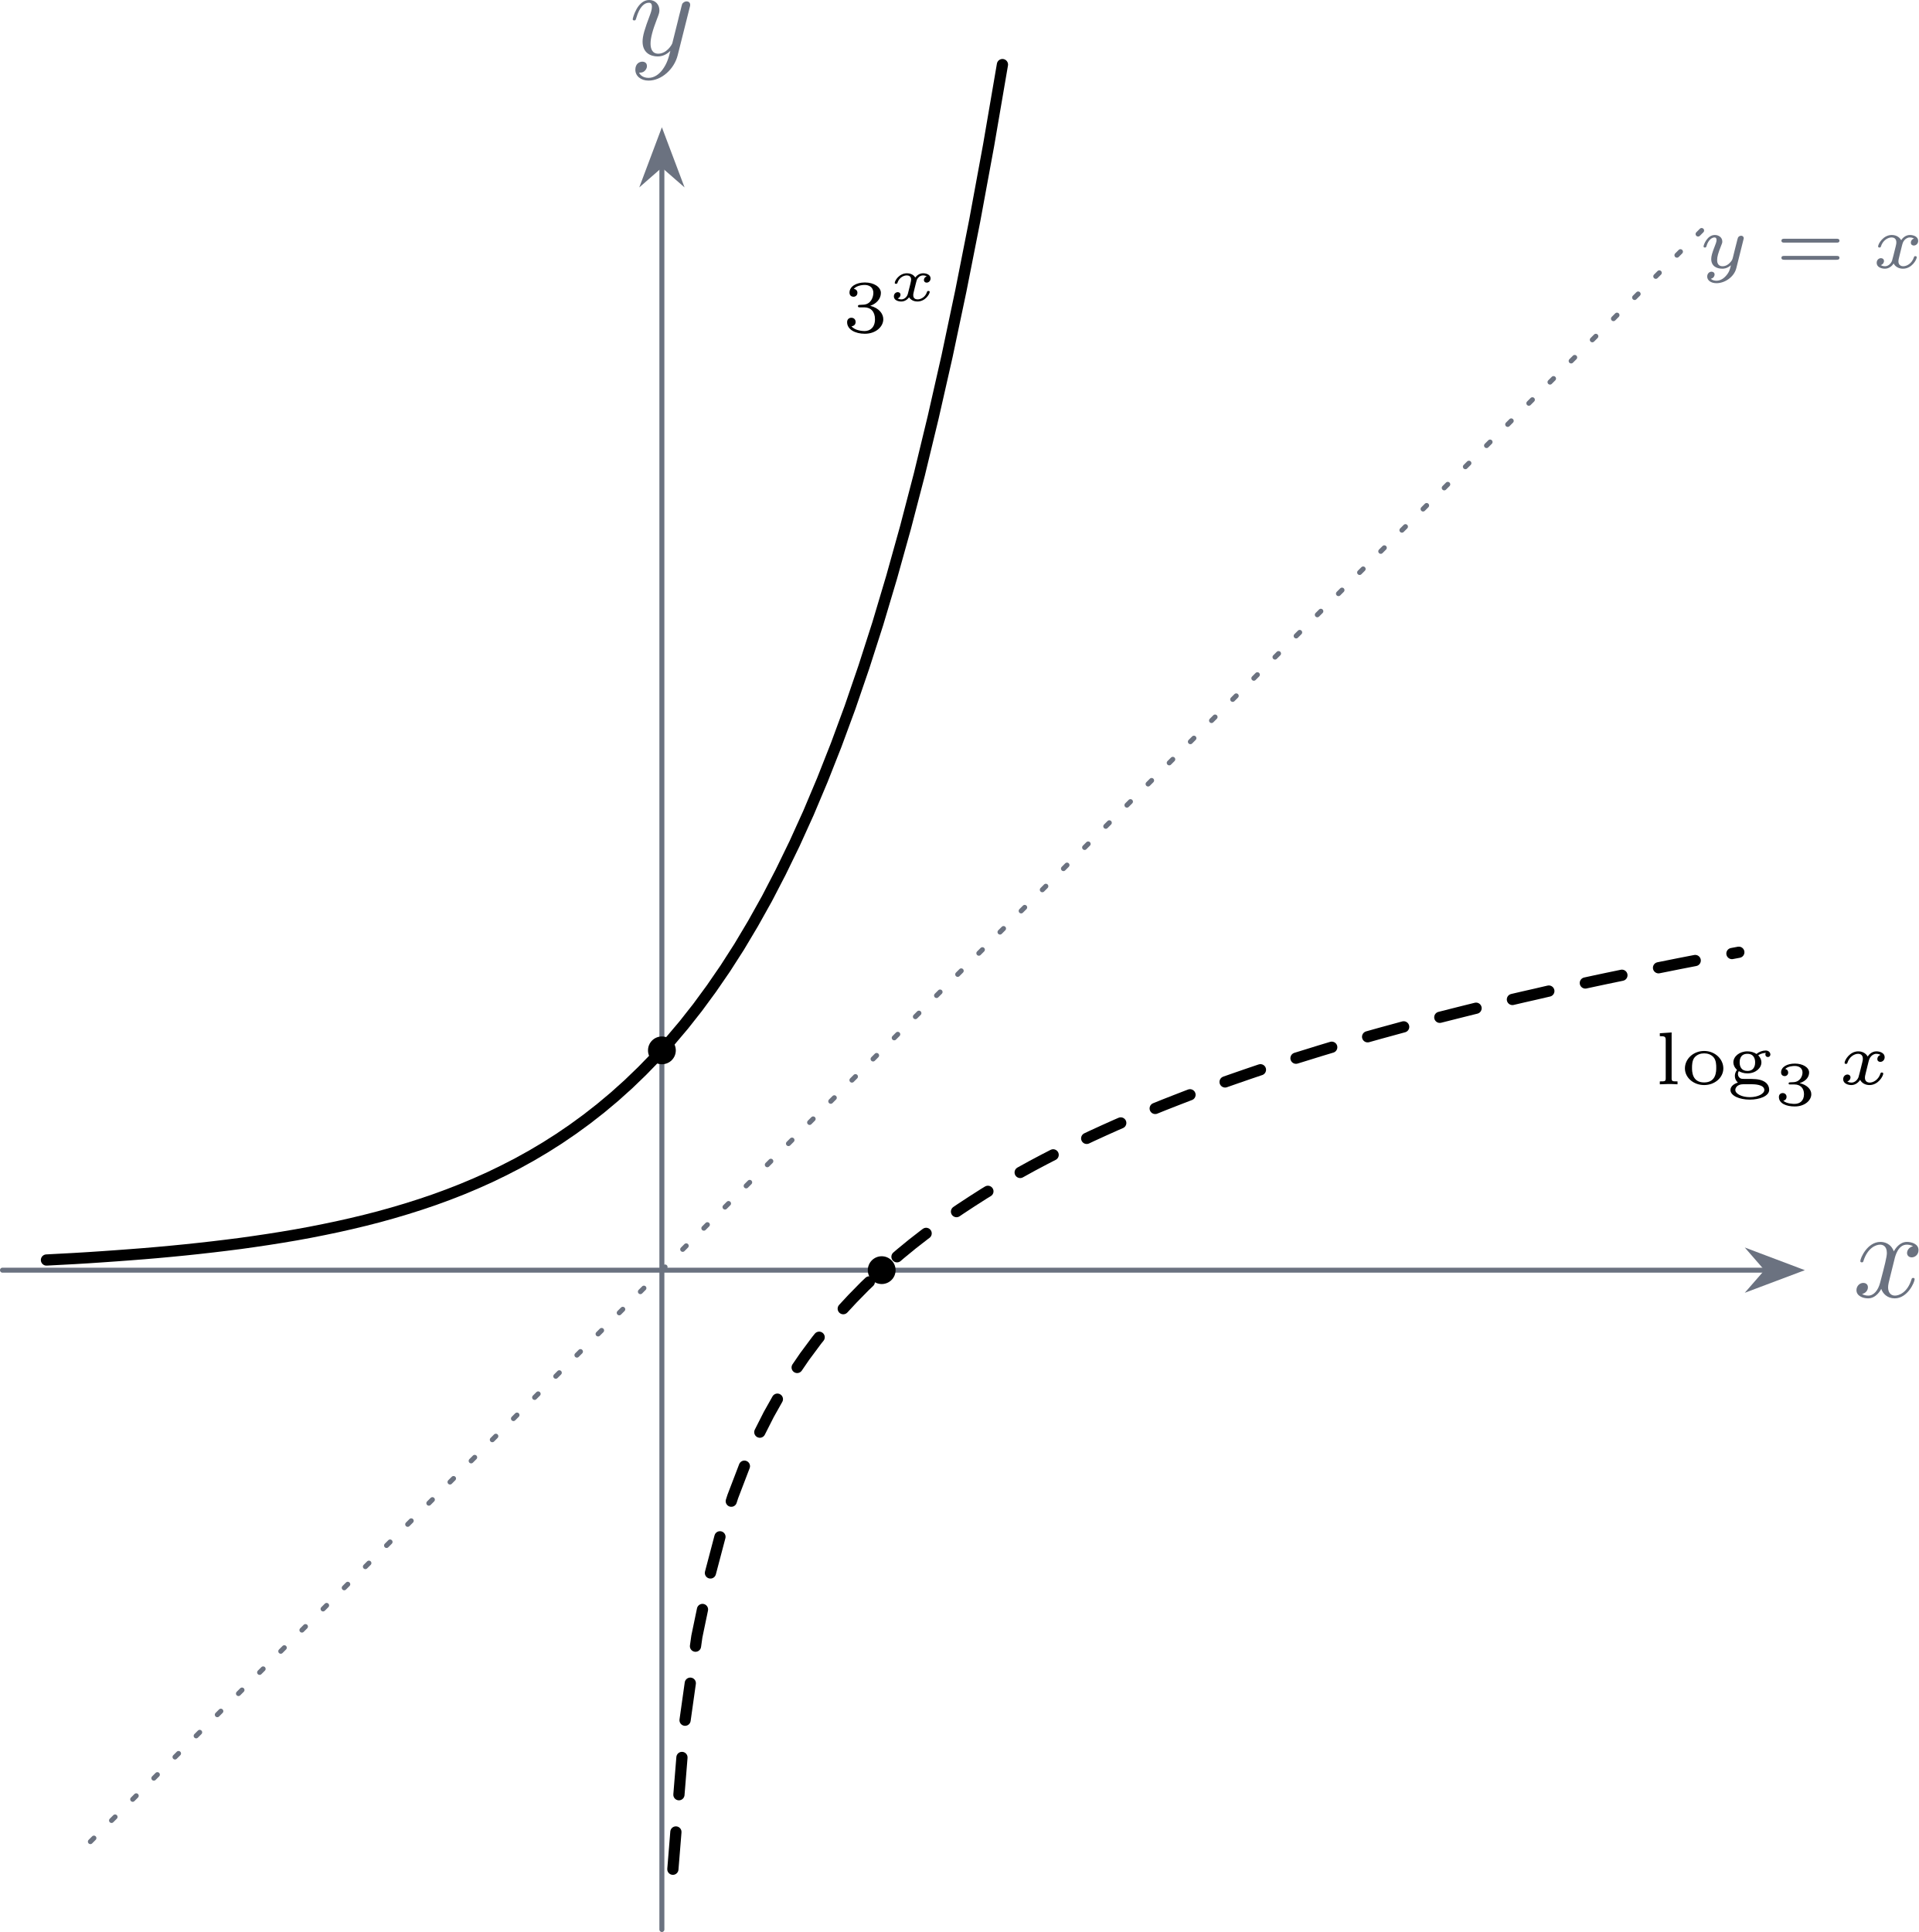
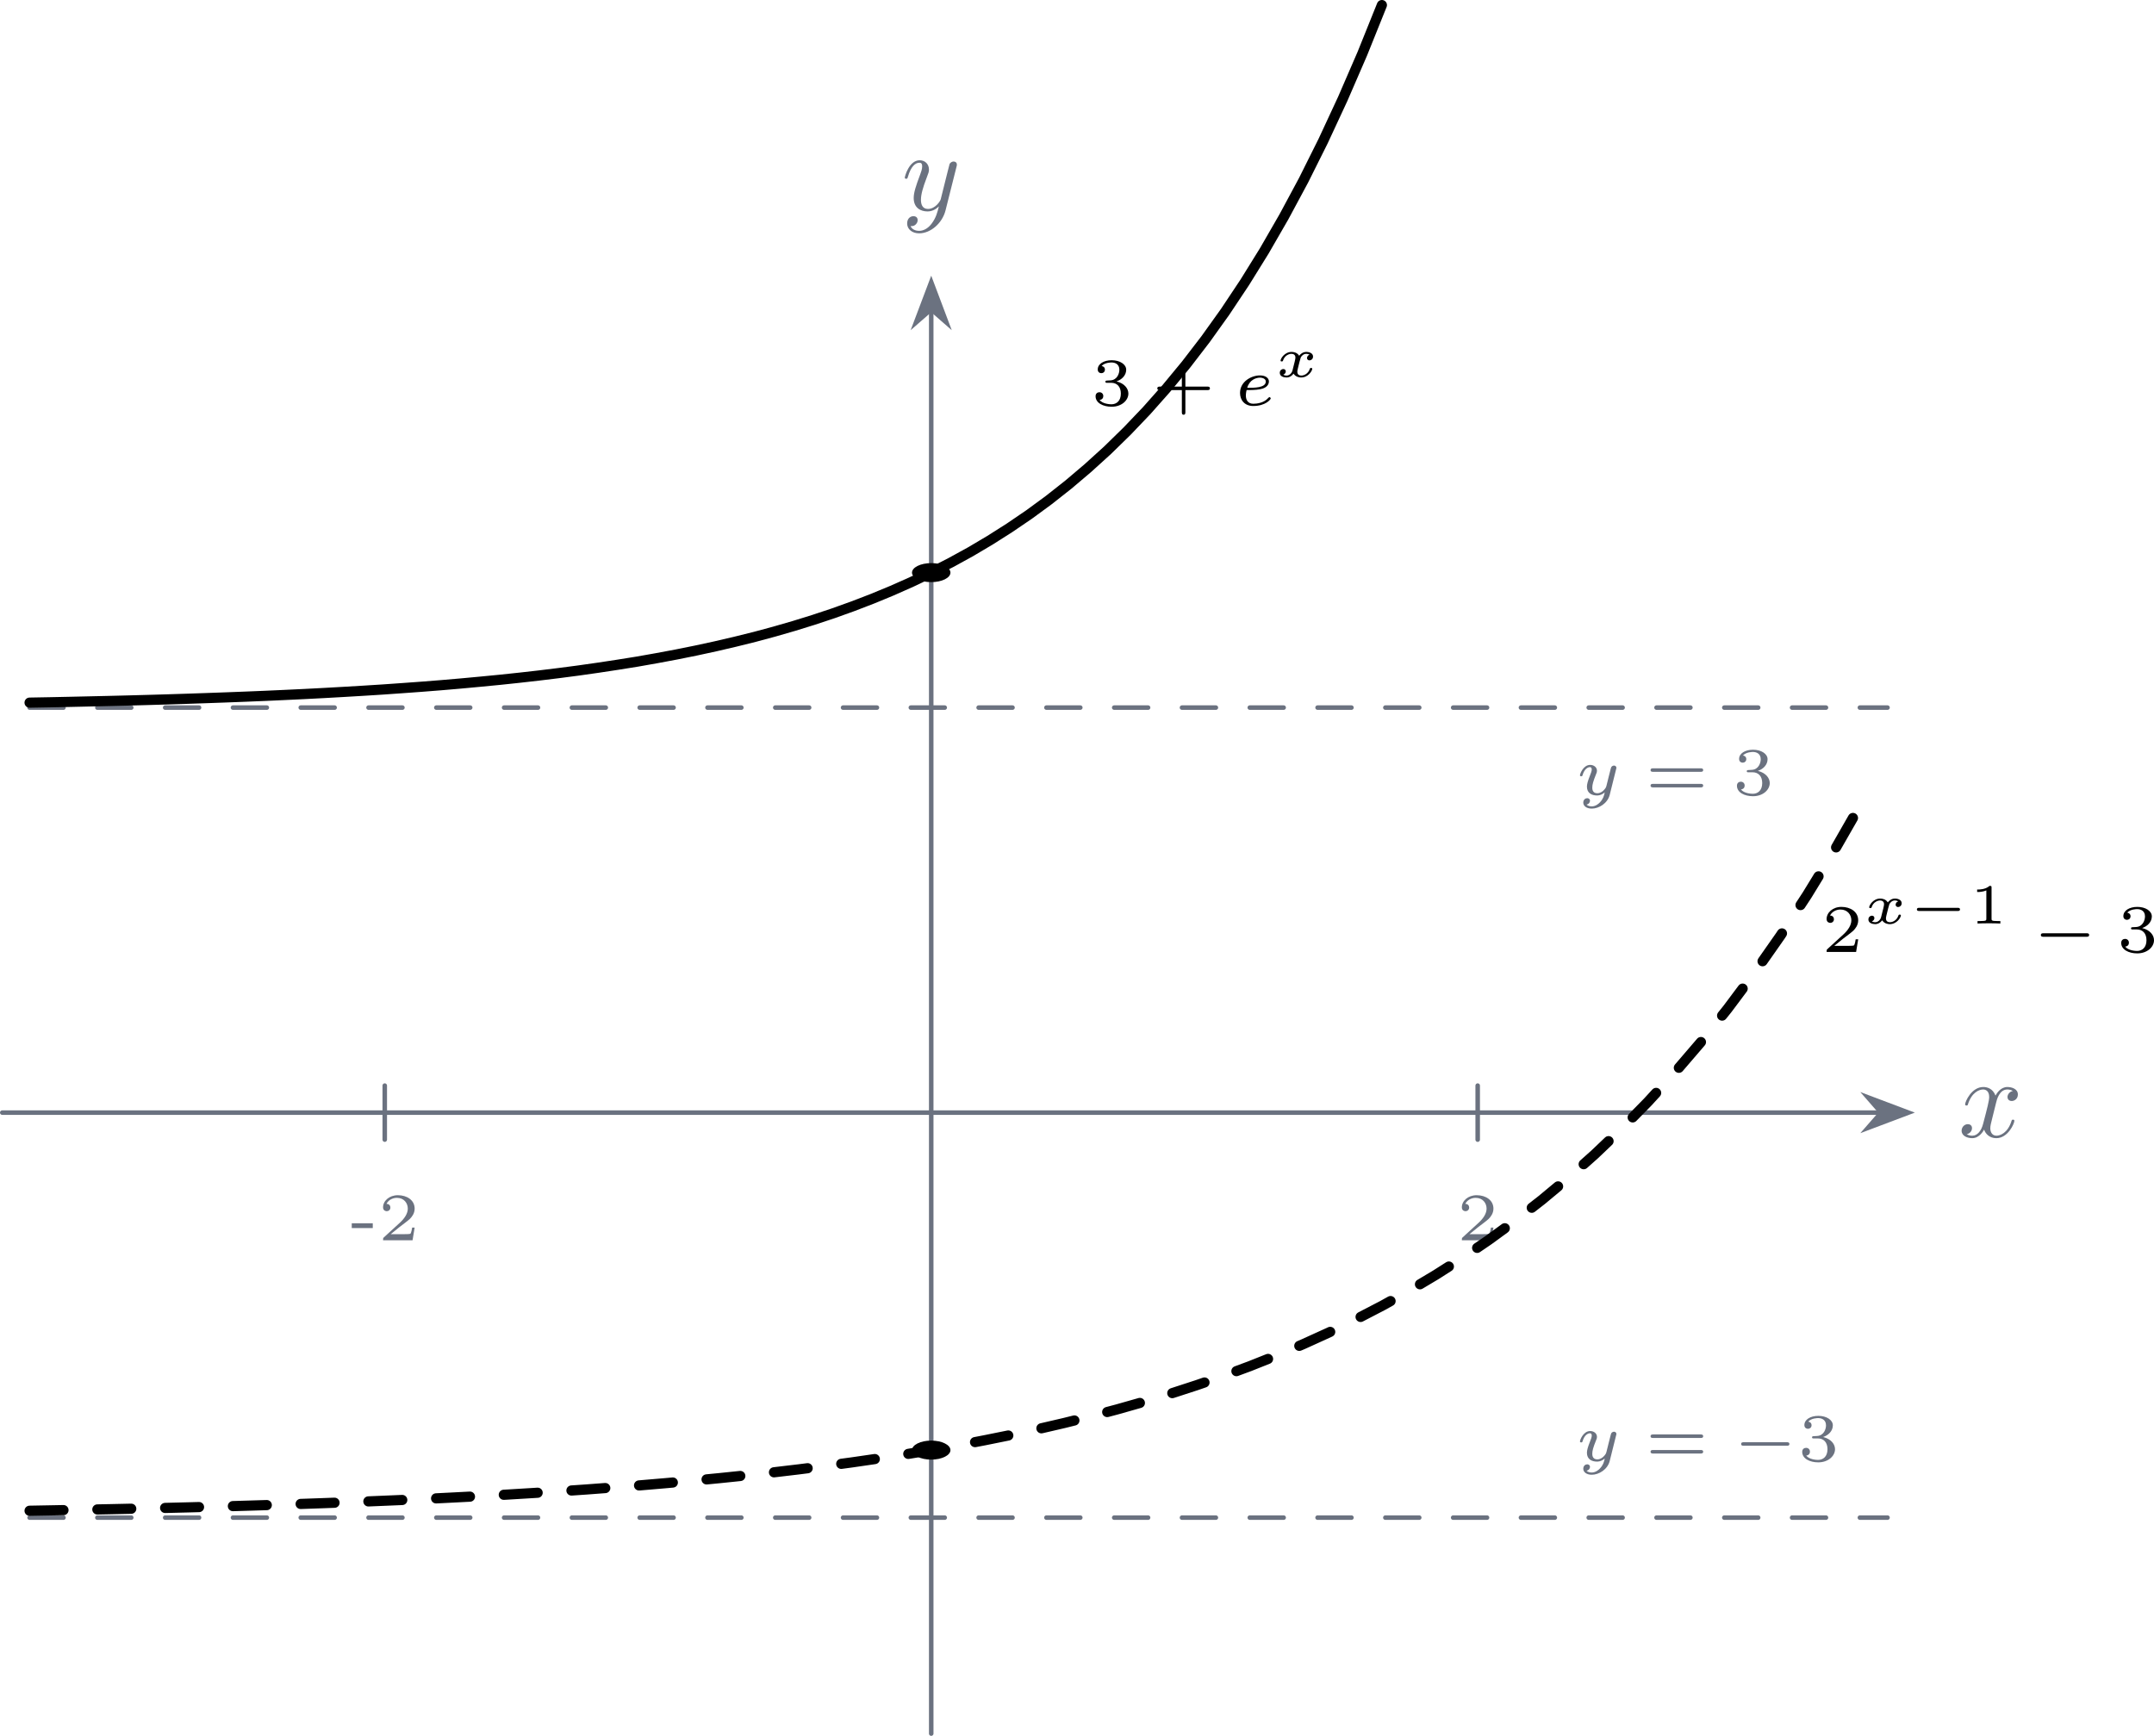
- <svg xmlns="http://www.w3.org/2000/svg" xmlns:xlink="http://www.w3.org/1999/xlink" version="1.1" width="214.758pt" height="216.283pt" viewBox="-0 398.087 214.758 216.283">
+ <svg xmlns="http://www.w3.org/2000/svg" xmlns:xlink="http://www.w3.org/1999/xlink" version="1.1" width="265.934pt" height="214.325pt" viewBox="-0 -.004 265.934 214.325">
  <defs>
-     <path id="g19-51" d="M1.644-1.649C2.102-1.649 2.406-1.365 2.406-.872C2.406-.364 2.092-.095 1.649-.095C1.594-.095 1.001-.095 .747-.354C.951-.384 1.011-.538 1.011-.658C1.011-.842 .872-.961 .707-.961C.548-.961 .399-.857 .399-.648C.399-.13 .986 .11 1.664 .11C2.481 .11 2.989-.384 2.989-.867C2.989-1.275 2.625-1.624 2.057-1.753C2.655-1.948 2.814-2.326 2.814-2.605C2.814-3.014 2.306-3.318 1.679-3.318C1.066-3.318 .573-3.059 .573-2.61C.573-2.376 .762-2.316 .857-2.316C1.001-2.316 1.141-2.421 1.141-2.6C1.141-2.715 1.081-2.854 .902-2.884C1.116-3.113 1.559-3.128 1.664-3.128C2.027-3.128 2.286-2.944 2.286-2.605C2.286-2.316 2.097-1.863 1.574-1.833C1.435-1.828 1.415-1.823 1.285-1.818C1.23-1.813 1.176-1.808 1.176-1.733C1.176-1.649 1.225-1.649 1.315-1.649H1.644Z" />
+     <path id="g19-49" d="M1.983-3.168C1.983-3.318 1.968-3.318 1.803-3.318C1.45-2.999 .897-2.999 .797-2.999H.712V-2.78H.797C.912-2.78 1.235-2.795 1.524-2.919V-.428C1.524-.274 1.524-.219 .996-.219H.747V0C1.021-.02 1.465-.02 1.753-.02S2.486-.02 2.76 0V-.219H2.511C1.983-.219 1.983-.274 1.983-.428V-3.168Z" />
+     <path id="g13-0" d="M4.384-1.106C4.463-1.106 4.598-1.106 4.598-1.245S4.463-1.385 4.384-1.385H1.011C.932-1.385 .797-1.385 .797-1.245S.932-1.106 1.011-1.106H4.384Z" />
+     <path id="g3-0" d="M4.758-1.339C4.854-1.339 5.003-1.339 5.003-1.494S4.854-1.65 4.758-1.65H.992C.897-1.65 .747-1.65 .747-1.494S.897-1.339 .992-1.339H4.758Z" />
+     <path id="g4-101" d="M1.321-1.345C1.716-1.345 2.17-1.375 2.481-1.476C3.001-1.65 3.025-2.014 3.025-2.104C3.025-2.397 2.738-2.636 2.23-2.636C1.494-2.636 .478-2.11 .478-1.088C.478-.454 .891 .06 1.638 .06C2.75 .06 3.186-.532 3.186-.604C3.186-.658 3.12-.723 3.072-.723C3.043-.723 3.037-.717 2.947-.628C2.588-.221 1.979-.137 1.65-.137C1.166-.137 .992-.484 .992-.867C.992-.915 .998-1.112 1.058-1.345H1.321ZM1.112-1.542C1.309-2.248 1.895-2.439 2.23-2.439C2.511-2.439 2.75-2.313 2.75-2.098C2.75-1.542 1.751-1.542 1.112-1.542Z" />
+     <path id="g4-121" d="M3.563-2.295C3.575-2.337 3.581-2.361 3.581-2.379C3.581-2.451 3.527-2.576 3.365-2.576C3.264-2.576 3.162-2.511 3.12-2.427C3.096-2.385 3.055-2.2 3.025-2.086L2.899-1.59L2.714-.843C2.672-.675 2.648-.58 2.409-.353C2.343-.293 2.152-.137 1.895-.137C1.453-.137 1.453-.526 1.453-.634C1.453-.897 1.524-1.166 1.787-1.823C1.847-1.967 1.865-2.008 1.865-2.116C1.865-2.451 1.566-2.636 1.267-2.636C.658-2.636 .365-1.847 .365-1.716C.365-1.686 .389-1.632 .472-1.632S.574-1.668 .592-1.722C.759-2.301 1.076-2.439 1.243-2.439C1.363-2.439 1.405-2.361 1.405-2.224C1.405-2.098 1.327-1.895 1.261-1.733C1.052-1.207 .98-.933 .98-.717C.98-.149 1.405 .06 1.871 .06C1.955 .06 2.236 .06 2.552-.215C2.475 .114 2.421 .347 2.134 .658C2.026 .777 1.757 1.022 1.399 1.022C1.345 1.022 1.088 1.016 .95 .861C1.213 .813 1.249 .58 1.249 .526C1.249 .365 1.118 .299 1.004 .299C.855 .299 .658 .418 .658 .693C.658 .98 .938 1.219 1.405 1.219C2.038 1.219 2.803 .753 2.989 .006L3.563-2.295Z" />
    <path id="g16-120" d="M3.093-1.953C2.864-1.883 2.864-1.664 2.864-1.659C2.864-1.574 2.924-1.455 3.088-1.455C3.228-1.455 3.397-1.574 3.397-1.793C3.397-2.087 3.068-2.202 2.804-2.202C2.481-2.202 2.271-1.993 2.172-1.863C2.007-2.147 1.689-2.202 1.509-2.202C.887-2.202 .533-1.614 .533-1.43C.533-1.36 .613-1.36 .638-1.36C.682-1.36 .722-1.365 .742-1.42C.892-1.908 1.3-2.032 1.489-2.032C1.654-2.032 1.843-1.963 1.843-1.699C1.843-1.574 1.753-1.23 1.584-.568C1.509-.284 1.28-.115 1.066-.115C1.031-.115 .887-.115 .767-.194C.991-.274 .991-.463 .991-.483C.991-.628 .882-.692 .772-.692C.648-.692 .463-.593 .463-.354C.463-.05 .802 .055 1.056 .055C1.33 .055 1.554-.105 1.674-.284C1.873 .015 2.192 .055 2.346 .055C2.974 .055 3.328-.538 3.328-.717C3.328-.787 3.243-.787 3.223-.787C3.138-.787 3.128-.757 3.113-.712C2.969-.264 2.585-.115 2.366-.115C2.217-.115 2.012-.169 2.012-.448C2.012-.508 2.012-.543 2.052-.712C2.137-1.061 2.271-1.614 2.311-1.704C2.376-1.833 2.54-2.032 2.795-2.032C2.809-2.032 2.979-2.032 3.093-1.953Z" />
+     <path id="g5-43" d="M2.947-1.339H4.878C4.961-1.339 5.111-1.339 5.111-1.494S4.961-1.65 4.878-1.65H2.947V-3.587C2.947-3.67 2.947-3.82 2.792-3.82S2.636-3.67 2.636-3.587V-1.65H.705C.622-1.65 .472-1.65 .472-1.494S.622-1.339 .705-1.339H2.636V.598C2.636 .681 2.636 .831 2.792 .831S2.947 .681 2.947 .598V-1.339Z" />
+     <path id="g5-45" d="M2.014-1.076V-1.5H.161V-1.076H2.014Z" />
+     <path id="g5-50" d="M3.216-1.118H2.995C2.983-1.034 2.923-.64 2.833-.574C2.792-.538 2.307-.538 2.224-.538H1.106L1.871-1.16C2.074-1.321 2.606-1.704 2.792-1.883C2.971-2.062 3.216-2.367 3.216-2.792C3.216-3.539 2.54-3.975 1.739-3.975C.968-3.975 .43-3.467 .43-2.905C.43-2.6 .687-2.564 .753-2.564C.903-2.564 1.076-2.672 1.076-2.887C1.076-3.019 .998-3.21 .735-3.21C.873-3.515 1.237-3.742 1.65-3.742C2.277-3.742 2.612-3.276 2.612-2.792C2.612-2.367 2.331-1.931 1.913-1.548L.496-.251C.436-.191 .43-.185 .43 0H3.031L3.216-1.118Z" />
    <path id="g5-51" d="M1.757-1.985C2.266-1.985 2.606-1.644 2.606-1.034C2.606-.377 2.212-.09 1.775-.09C1.614-.09 .998-.126 .729-.472C.962-.496 1.058-.652 1.058-.813C1.058-1.016 .915-1.154 .717-1.154C.556-1.154 .377-1.052 .377-.801C.377-.209 1.034 .126 1.793 .126C2.678 .126 3.27-.442 3.27-1.034C3.27-1.47 2.935-1.931 2.224-2.11C2.696-2.266 3.078-2.648 3.078-3.138C3.078-3.616 2.517-3.975 1.799-3.975C1.1-3.975 .568-3.652 .568-3.162C.568-2.905 .765-2.833 .885-2.833C1.04-2.833 1.201-2.941 1.201-3.15C1.201-3.335 1.07-3.443 .909-3.467C1.19-3.778 1.733-3.778 1.787-3.778C2.092-3.778 2.475-3.634 2.475-3.138C2.475-2.809 2.289-2.236 1.692-2.2C1.584-2.194 1.423-2.182 1.369-2.182C1.309-2.176 1.243-2.17 1.243-2.08C1.243-1.985 1.309-1.985 1.411-1.985H1.757Z" />
    <path id="g5-61" d="M4.89-2.026C4.973-2.026 5.111-2.026 5.111-2.182S4.949-2.337 4.86-2.337H.723C.634-2.337 .472-2.337 .472-2.182S.61-2.026 .693-2.026H4.89ZM4.86-.652C4.949-.652 5.111-.652 5.111-.807S4.973-.962 4.89-.962H.693C.61-.962 .472-.962 .472-.807S.634-.652 .723-.652H4.86Z" />
-     <path id="g5-103" d="M.944-1.052C1.088-.968 1.327-.873 1.626-.873C2.289-.873 2.75-1.297 2.75-1.751C2.75-2.086 2.505-2.307 2.493-2.319C2.762-2.499 3.019-2.511 3.108-2.511C3.09-2.487 3.067-2.463 3.067-2.379C3.067-2.271 3.144-2.182 3.264-2.182C3.395-2.182 3.467-2.277 3.467-2.385C3.467-2.517 3.353-2.702 3.09-2.702C2.839-2.702 2.564-2.6 2.355-2.427C2.158-2.564 1.889-2.636 1.632-2.636C.986-2.636 .508-2.224 .508-1.751C.508-1.566 .586-1.351 .801-1.154C.669-.986 .628-.819 .628-.675C.628-.347 .837-.167 .873-.137C.64-.072 .275 .12 .275 .454C.275 .915 .998 1.225 1.823 1.225C2.588 1.225 3.371 .95 3.371 .442C3.371 .293 3.324-.09 2.845-.287C2.505-.43 2.164-.43 1.602-.43C1.459-.43 1.225-.43 1.178-.442C1.022-.466 .873-.616 .873-.825C.873-.95 .933-1.034 .944-1.052ZM1.632-1.07C1.136-1.07 1.01-1.435 1.01-1.751C1.01-1.865 1.01-2.439 1.626-2.439C2.158-2.439 2.248-2.02 2.248-1.757C2.248-1.644 2.248-1.07 1.632-1.07ZM1.967-.006C2.152-.006 2.983 .006 2.983 .454C2.983 .747 2.493 1.028 1.823 1.028C1.178 1.028 .664 .759 .664 .448C.664 .299 .801-.006 1.303-.006H1.967Z" />
-     <path id="g5-108" d="M1.327-4.148L.383-4.083V-3.85C.801-3.85 .855-3.808 .855-3.515V-.49C.855-.233 .795-.233 .383-.233V0C.562-.012 1.04-.024 1.088-.024C1.327-.024 1.56-.018 1.799 0V-.233C1.387-.233 1.327-.233 1.327-.49V-4.148Z" />
-     <path id="g5-111" d="M3.359-1.273C3.359-2.02 2.69-2.666 1.823-2.666C.95-2.666 .287-2.02 .287-1.273C.287-.544 .962 .06 1.823 .06S3.359-.544 3.359-1.273ZM1.823-.149C.855-.149 .855-1.04 .855-1.327C.855-1.512 .855-1.925 1.076-2.17C1.279-2.385 1.536-2.475 1.823-2.475S2.379-2.385 2.576-2.164C2.792-1.919 2.792-1.518 2.792-1.327C2.792-1.04 2.792-.149 1.823-.149Z" />
-     <path id="g4-120" d="M3.365-2.349C3.156-2.289 3.108-2.116 3.108-2.026C3.108-1.835 3.264-1.793 3.347-1.793C3.521-1.793 3.694-1.937 3.694-2.17C3.694-2.493 3.341-2.636 3.037-2.636C2.642-2.636 2.403-2.331 2.337-2.218C2.26-2.367 2.032-2.636 1.584-2.636C.897-2.636 .49-1.925 .49-1.716C.49-1.686 .514-1.632 .598-1.632S.699-1.668 .717-1.722C.867-2.206 1.273-2.439 1.566-2.439S1.949-2.248 1.949-2.05C1.949-1.979 1.949-1.925 1.901-1.739C1.763-1.184 1.632-.64 1.602-.568C1.512-.341 1.297-.137 1.046-.137C1.01-.137 .843-.137 .705-.227C.938-.305 .962-.502 .962-.55C.962-.705 .843-.783 .723-.783C.556-.783 .377-.652 .377-.406C.377-.066 .753 .06 1.034 .06C1.375 .06 1.62-.173 1.733-.359C1.853-.108 2.14 .06 2.481 .06C3.186 .06 3.581-.664 3.581-.861C3.581-.873 3.575-.944 3.467-.944C3.383-.944 3.371-.903 3.353-.849C3.18-.329 2.756-.137 2.505-.137C2.277-.137 2.116-.269 2.116-.52C2.116-.634 2.146-.765 2.2-.974L2.391-1.751C2.451-1.985 2.481-2.092 2.606-2.236C2.69-2.325 2.833-2.439 3.025-2.439C3.055-2.439 3.234-2.439 3.365-2.349Z" />
-     <path id="g4-121" d="M3.563-2.295C3.575-2.337 3.581-2.361 3.581-2.379C3.581-2.451 3.527-2.576 3.365-2.576C3.264-2.576 3.162-2.511 3.12-2.427C3.096-2.385 3.055-2.2 3.025-2.086L2.899-1.59L2.714-.843C2.672-.675 2.648-.58 2.409-.353C2.343-.293 2.152-.137 1.895-.137C1.453-.137 1.453-.526 1.453-.634C1.453-.897 1.524-1.166 1.787-1.823C1.847-1.967 1.865-2.008 1.865-2.116C1.865-2.451 1.566-2.636 1.267-2.636C.658-2.636 .365-1.847 .365-1.716C.365-1.686 .389-1.632 .472-1.632S.574-1.668 .592-1.722C.759-2.301 1.076-2.439 1.243-2.439C1.363-2.439 1.405-2.361 1.405-2.224C1.405-2.098 1.327-1.895 1.261-1.733C1.052-1.207 .98-.933 .98-.717C.98-.149 1.405 .06 1.871 .06C1.955 .06 2.236 .06 2.552-.215C2.475 .114 2.421 .347 2.134 .658C2.026 .777 1.757 1.022 1.399 1.022C1.345 1.022 1.088 1.016 .95 .861C1.213 .813 1.249 .58 1.249 .526C1.249 .365 1.118 .299 1.004 .299C.855 .299 .658 .418 .658 .693C.658 .98 .938 1.219 1.405 1.219C2.038 1.219 2.803 .753 2.989 .006L3.563-2.295Z" />
    <path id="g14-120" d="M3.328-3.009C3.387-3.268 3.616-4.184 4.314-4.184C4.364-4.184 4.603-4.184 4.812-4.055C4.533-4.005 4.334-3.756 4.334-3.517C4.334-3.357 4.443-3.168 4.712-3.168C4.932-3.168 5.25-3.347 5.25-3.746C5.25-4.264 4.663-4.403 4.324-4.403C3.746-4.403 3.397-3.875 3.278-3.646C3.029-4.304 2.491-4.403 2.202-4.403C1.166-4.403 .598-3.118 .598-2.869C.598-2.77 .697-2.77 .717-2.77C.797-2.77 .827-2.79 .847-2.879C1.186-3.935 1.843-4.184 2.182-4.184C2.371-4.184 2.72-4.095 2.72-3.517C2.72-3.208 2.55-2.54 2.182-1.146C2.022-.528 1.674-.11 1.235-.11C1.176-.11 .946-.11 .737-.239C.986-.289 1.205-.498 1.205-.777C1.205-1.046 .986-1.126 .837-1.126C.538-1.126 .289-.867 .289-.548C.289-.09 .787 .11 1.225 .11C1.883 .11 2.242-.588 2.271-.648C2.391-.279 2.75 .11 3.347 .11C4.374 .11 4.941-1.176 4.941-1.425C4.941-1.524 4.852-1.524 4.822-1.524C4.732-1.524 4.712-1.484 4.692-1.415C4.364-.349 3.686-.11 3.367-.11C2.979-.11 2.819-.428 2.819-.767C2.819-.986 2.879-1.205 2.989-1.644L3.328-3.009Z" />
    <path id="g14-121" d="M4.842-3.796C4.882-3.935 4.882-3.955 4.882-4.025C4.882-4.204 4.742-4.294 4.593-4.294C4.493-4.294 4.334-4.234 4.244-4.085C4.224-4.035 4.144-3.726 4.105-3.547C4.035-3.288 3.965-3.019 3.905-2.75L3.457-.956C3.417-.807 2.989-.11 2.331-.11C1.823-.11 1.714-.548 1.714-.917C1.714-1.375 1.883-1.993 2.222-2.869C2.381-3.278 2.421-3.387 2.421-3.587C2.421-4.035 2.102-4.403 1.604-4.403C.658-4.403 .289-2.959 .289-2.869C.289-2.77 .389-2.77 .408-2.77C.508-2.77 .518-2.79 .568-2.949C.837-3.885 1.235-4.184 1.574-4.184C1.654-4.184 1.823-4.184 1.823-3.866C1.823-3.616 1.724-3.357 1.654-3.168C1.255-2.112 1.076-1.544 1.076-1.076C1.076-.189 1.704 .11 2.291 .11C2.68 .11 3.019-.06 3.298-.339C3.168 .179 3.049 .667 2.65 1.196C2.391 1.534 2.012 1.823 1.554 1.823C1.415 1.823 .966 1.793 .797 1.405C.956 1.405 1.086 1.405 1.225 1.285C1.325 1.196 1.425 1.066 1.425 .877C1.425 .568 1.156 .528 1.056 .528C.827 .528 .498 .687 .498 1.176C.498 1.674 .936 2.042 1.554 2.042C2.58 2.042 3.606 1.136 3.885 .01L4.842-3.796Z" />
  </defs>
  <g id="page1" transform="matrix(1.4 0 0 1.4 0 0)">
-     <path d="M.199 385.914H141.25" stroke="#6b7280" fill="none" stroke-width=".399" stroke-linecap="round" stroke-linejoin="round" />
-     <path d="M143.746 385.914L140.175 384.566L141.347 385.914L140.175 387.258Z" fill="#6b7280" />
-     <path d="M143.746 385.914L140.175 384.566L141.347 385.914L140.175 387.258Z" stroke="#6b7280" fill="none" stroke-width=".399" stroke-miterlimit="10" stroke-linecap="round" />
-     <g fill="#6b7280" transform="matrix(1 0 0 1 95.2248 2.145)">
-       <use x="52.923" y="385.913" xlink:href="#g14-120" />
+     <path d="M.199 98.121H165.801" stroke="#6b7280" fill="none" stroke-width=".399" stroke-linecap="round" stroke-linejoin="round" />
+     <path d="M168.297 98.121L164.723 96.773L165.899 98.121L164.723 99.469Z" fill="#6b7280" />
+     <path d="M168.297 98.121L164.723 96.773L165.899 98.121L164.723 99.469Z" stroke="#6b7280" fill="none" stroke-width=".399" stroke-miterlimit="10" stroke-linecap="round" />
+     <g fill="#6b7280" transform="matrix(1 0 0 1 90.5771 2.1449)">
+       <use x="82.121" y="98.121" xlink:href="#g14-120" />
    </g>
-     <path d="M52.922 438.637V297.586" stroke="#6b7280" fill="none" stroke-width=".399" stroke-miterlimit="10" stroke-linecap="round" stroke-linejoin="round" />
-     <path d="M52.922 295.09L51.578 298.664L52.922 297.488L54.27 298.664Z" fill="#6b7280" />
-     <path d="M52.922 295.09L51.578 298.664L52.922 297.488L54.27 298.664Z" stroke="#6b7280" fill="none" stroke-width=".399" stroke-miterlimit="10" stroke-linecap="round" />
-     <g fill="#6b7280" transform="matrix(1 0 0 1 -2.621 -97.162)">
-       <use x="52.923" y="385.913" xlink:href="#g14-121" />
+     <path d="M82.121 152.887V27.371" stroke="#6b7280" fill="none" stroke-width=".399" stroke-miterlimit="10" stroke-linecap="round" stroke-linejoin="round" />
+     <path d="M82.121 24.875L80.773 28.445L82.121 27.27L83.465 28.445Z" fill="#6b7280" />
+     <path d="M82.121 24.875L80.773 28.445L82.121 27.27L83.465 28.445Z" stroke="#6b7280" fill="none" stroke-width=".399" stroke-miterlimit="10" stroke-linecap="round" />
+     <g fill="#6b7280" transform="matrix(1 0 0 1 -2.621 -79.5872)">
+       <use x="82.121" y="98.121" xlink:href="#g14-121" />
    </g>
-     <path d="M7.227 431.609L137.281 301.555" stroke="#6b7280" fill="none" stroke-width=".399" stroke-miterlimit="10" stroke-linecap="round" stroke-linejoin="round" stroke-dasharray=".399 1.993" />
-     <g fill="#6b7280" transform="matrix(1 0 0 1 82.9218 -80.139)">
-       <use x="52.923" y="385.913" xlink:href="#g4-121" />
-       <use x="59.044" y="385.913" xlink:href="#g5-61" />
-       <use x="66.755" y="385.913" xlink:href="#g4-120" />
+     <path d="M33.93 100.504V95.738" stroke="#6b7280" fill="none" stroke-width=".399" stroke-miterlimit="10" stroke-linecap="round" stroke-linejoin="round" />
+     <g fill="#6b7280" transform="matrix(1 0 0 1 -51.2617 11.2589)">
+       <use x="82.121" y="98.121" xlink:href="#g5-45" />
+       <use x="84.612" y="98.121" xlink:href="#g5-50" />
    </g>
-     <path d="M3.715 385.102L4.82 385.043L5.93 384.984L7.035 384.918L8.145 384.844L9.254 384.766L10.359 384.684L11.469 384.598L12.574 384.504L13.684 384.402L14.793 384.293L15.898 384.176L17.008 384.051L18.113 383.918L19.223 383.777L20.332 383.621L21.438 383.457L22.547 383.281L23.652 383.094L24.762 382.891L25.871 382.672L26.977 382.441L28.086 382.191L29.191 381.926L30.301 381.641L31.41 381.332L32.516 381.004L33.625 380.652L34.73 380.277L35.84 379.871L36.949 379.438L38.055 378.973L39.164 378.477L40.27 377.941L41.379 377.371L42.488 376.758L43.594 376.102L44.703 375.398L45.809 374.644L46.918 373.836L48.027 372.969L49.133 372.043L50.242 371.047L51.348 369.981L52.457 368.84L53.566 367.617L54.672 366.309L55.781 364.902L56.887 363.394L57.996 361.781L59.105 360.051L60.211 358.195L61.32 356.211L62.426 354.078L63.535 351.797L64.644 349.352L65.75 346.727L66.859 343.918L67.969 340.906L69.074 337.68L70.184 334.223L71.289 330.516L72.398 326.543L73.508 322.289L74.613 317.723L75.723 312.836L76.828 307.598L77.938 301.981L79.047 295.961L80.152 289.512" stroke="#000" fill="none" stroke-width=".897" stroke-miterlimit="10" stroke-linecap="round" stroke-linejoin="round" />
-     <g transform="matrix(1 0 0 1 14.4323 -75.003)">
-       <use x="52.923" y="385.913" xlink:href="#g5-51" />
-       <use x="56.576" y="383.405" xlink:href="#g16-120" />
+     <path d="M130.312 100.504V95.738" stroke="#6b7280" fill="none" stroke-width=".399" stroke-miterlimit="10" stroke-linecap="round" stroke-linejoin="round" />
+     <g fill="#6b7280" transform="matrix(1 0 0 1 46.3631 11.2589)">
+       <use x="82.121" y="98.121" xlink:href="#g5-50" />
    </g>
-     <path d="M53.801 433.816L54.758 422.031L55.719 415.207L56.676 410.609L57.633 406.981L58.59 404.019L59.547 401.519L60.504 399.359L61.465 397.461L62.422 395.758L63.379 394.219L64.336 392.82L65.293 391.531L66.25 390.34L67.207 389.227L68.168 388.191L69.125 387.215L70.082 386.297L71.039 385.43L71.996 384.605L72.953 383.82L73.914 383.074L74.871 382.359L75.828 381.676L76.785 381.023L77.742 380.395L78.699 379.785L79.66 379.203L80.617 378.641L81.574 378.098L82.531 377.57L83.488 377.063L84.445 376.57L85.402 376.09L86.363 375.625L87.32 375.172L88.277 374.734L89.234 374.305L90.191 373.891L91.148 373.484L92.109 373.086L93.066 372.699L94.023 372.324L94.981 371.953L95.938 371.594L96.894 371.242L97.852 370.898L98.812 370.562L99.769 370.231L100.727 369.906L101.684 369.59L102.641 369.277L103.598 368.973L104.559 368.676L105.516 368.379L106.473 368.09L107.43 367.809L108.387 367.531L109.344 367.254L110.305 366.984L111.262 366.723L112.219 366.461L113.176 366.203L114.133 365.953L115.09 365.703L116.047 365.461L117.008 365.219L117.965 364.981L118.922 364.746L119.879 364.519L120.836 364.289L121.793 364.066L122.754 363.848L123.711 363.625L124.668 363.41L125.625 363.199L126.582 362.988L127.539 362.781L128.496 362.578L129.457 362.379L130.414 362.18L131.371 361.984L132.328 361.789L133.285 361.598L134.242 361.406L135.203 361.219L136.16 361.035L137.117 360.852L138.074 360.672L139.031 360.492" stroke="#000" fill="none" stroke-width=".897" stroke-miterlimit="10" stroke-linecap="round" stroke-linejoin="round" stroke-dasharray="2.989 2.989" />
-     <g transform="matrix(1 0 0 1 79.4078 -14.861)">
-       <use x="52.923" y="385.913" xlink:href="#g5-108" />
-       <use x="55.026" y="385.913" xlink:href="#g5-111" />
-       <use x="58.679" y="385.913" xlink:href="#g5-103" />
-       <use x="62.429" y="387.574" xlink:href="#g19-51" />
-       <use x="67.59" y="385.913" xlink:href="#g4-120" />
+     <path d="M2.609 133.84H166.453" stroke="#6b7280" fill="none" stroke-width=".399" stroke-miterlimit="10" stroke-linecap="round" stroke-linejoin="round" stroke-dasharray="2.989 2.989" />
+     <g fill="#6b7280" transform="matrix(1 0 0 1 56.8441 30.7189)">
+       <use x="82.121" y="98.121" xlink:href="#g4-121" />
+       <use x="88.241" y="98.121" xlink:href="#g5-61" />
+       <use x="95.953" y="98.121" xlink:href="#g3-0" />
+       <use x="101.709" y="98.121" xlink:href="#g5-51" />
    </g>
-     <path d="M54.035 368.34C54.035 367.723 53.539 367.227 52.922 367.227C52.309 367.227 51.812 367.723 51.812 368.34C51.812 368.953 52.309 369.449 52.922 369.449C53.539 369.449 54.035 368.953 54.035 368.34Z" />
-     <path d="M71.609 385.914C71.609 385.301 71.113 384.801 70.5 384.801C69.883 384.801 69.387 385.301 69.387 385.914C69.387 386.527 69.883 387.023 70.5 387.023C71.113 387.023 71.609 386.527 71.609 385.914Z" />
+     <path d="M2.609 62.402H166.453" stroke="#6b7280" fill="none" stroke-width=".399" stroke-miterlimit="10" stroke-linecap="round" stroke-linejoin="round" stroke-dasharray="2.989 2.989" />
+     <g fill="#6b7280" transform="matrix(1 0 0 1 56.8441 -28.0293)">
+       <use x="82.121" y="98.121" xlink:href="#g4-121" />
+       <use x="88.241" y="98.121" xlink:href="#g5-61" />
+       <use x="95.953" y="98.121" xlink:href="#g5-51" />
+     </g>
+     <path d="M2.609 61.965L4.336 61.934L6.062 61.898L7.793 61.859L9.52 61.82L11.25 61.777L12.977 61.73L14.707 61.68L16.434 61.625L18.164 61.566L19.891 61.504L21.621 61.438L23.348 61.367L25.078 61.289L26.805 61.207L28.531 61.117L30.262 61.02L31.988 60.918L33.719 60.809L35.445 60.688L37.176 60.562L38.902 60.426L40.633 60.277L42.359 60.117L44.09 59.949L45.816 59.766L47.547 59.57L49.273 59.359L51 59.133L52.73 58.887L54.457 58.625L56.188 58.348L57.914 58.043L59.645 57.719L61.371 57.371L63.102 56.996L64.828 56.594L66.559 56.164L68.285 55.699L70.016 55.199L71.742 54.664L73.469 54.09L75.199 53.469L76.926 52.805L78.656 52.09L80.383 51.324L82.113 50.5L83.84 49.617L85.57 48.668L87.297 47.645L89.027 46.547L90.754 45.371L92.484 44.102L94.211 42.742L95.938 41.277L97.668 39.707L99.394 38.02L101.125 36.207L102.852 34.258L104.582 32.164L106.309 29.918L108.039 27.5L109.766 24.906L111.496 22.117L113.223 19.121L114.953 15.902L116.68 12.441L118.406 8.727L120.137 4.734L121.863 .445" stroke="#000" fill="none" stroke-width=".897" stroke-miterlimit="10" stroke-linecap="round" stroke-linejoin="round" />
+     <g transform="matrix(1 0 0 1 14.1164 -62.3787)">
+       <use x="82.121" y="98.121" xlink:href="#g5-51" />
+       <use x="87.471" y="98.121" xlink:href="#g5-43" />
+       <use x="94.759" y="98.121" xlink:href="#g4-101" />
+       <use x="98.279" y="95.613" xlink:href="#g16-120" />
+     </g>
+     <path d="M2.609 133.234L4.945 133.191L7.285 133.144L9.625 133.098L11.965 133.047L14.305 132.992L16.645 132.934L18.984 132.871L21.324 132.801L23.664 132.731L26 132.652L28.34 132.57L30.68 132.484L33.02 132.387L35.359 132.289L37.699 132.18L40.039 132.062L42.379 131.941L44.719 131.809L47.055 131.668L49.395 131.516L51.734 131.356L54.074 131.18L56.414 130.996L58.754 130.797L61.094 130.586L63.434 130.359L65.773 130.117L68.109 129.859L70.449 129.582L72.789 129.285L75.129 128.969L77.469 128.629L79.809 128.266L82.148 127.879L84.488 127.465L86.828 127.019L89.164 126.547L91.504 126.039L93.844 125.496L96.184 124.914L98.523 124.293L100.863 123.629L103.203 122.918L105.543 122.156L107.883 121.348L110.223 120.481L112.559 119.551L114.898 118.555L117.238 117.492L119.578 116.352L121.918 115.137L124.258 113.836L126.598 112.441L128.938 110.953L131.277 109.359L133.613 107.656L135.953 105.832L138.293 103.887L140.633 101.801L142.973 99.57L145.312 97.184L147.652 94.633L149.992 91.906L152.332 88.984L154.668 85.863L157.008 82.523L159.348 78.953L161.688 75.133L164.027 71.047" stroke="#000" fill="none" stroke-width=".897" stroke-miterlimit="10" stroke-linecap="round" stroke-linejoin="round" stroke-dasharray="2.989 2.989" />
+     <g transform="matrix(1 0 0 1 78.5301 -14.1682)">
+       <use x="82.121" y="98.121" xlink:href="#g5-50" />
+       <use x="85.774" y="95.613" xlink:href="#g16-120" />
+       <use x="89.717" y="95.613" xlink:href="#g13-0" />
+       <use x="95.114" y="95.613" xlink:href="#g19-49" />
+       <use x="100.699" y="98.121" xlink:href="#g3-0" />
+       <use x="108.153" y="98.121" xlink:href="#g5-51" />
+     </g>
+     <path d="M83.816 50.5C83.816 50.035 83.055 49.66 82.121 49.66C81.184 49.66 80.426 50.035 80.426 50.5C80.426 50.961 81.184 51.336 82.121 51.336C83.055 51.336 83.816 50.961 83.816 50.5Z" />
+     <path d="M83.816 127.887C83.816 127.422 83.055 127.047 82.121 127.047C81.184 127.047 80.426 127.422 80.426 127.887C80.426 128.348 81.184 128.723 82.121 128.723C83.055 128.723 83.816 128.348 83.816 127.887Z" />
  </g>
</svg>
